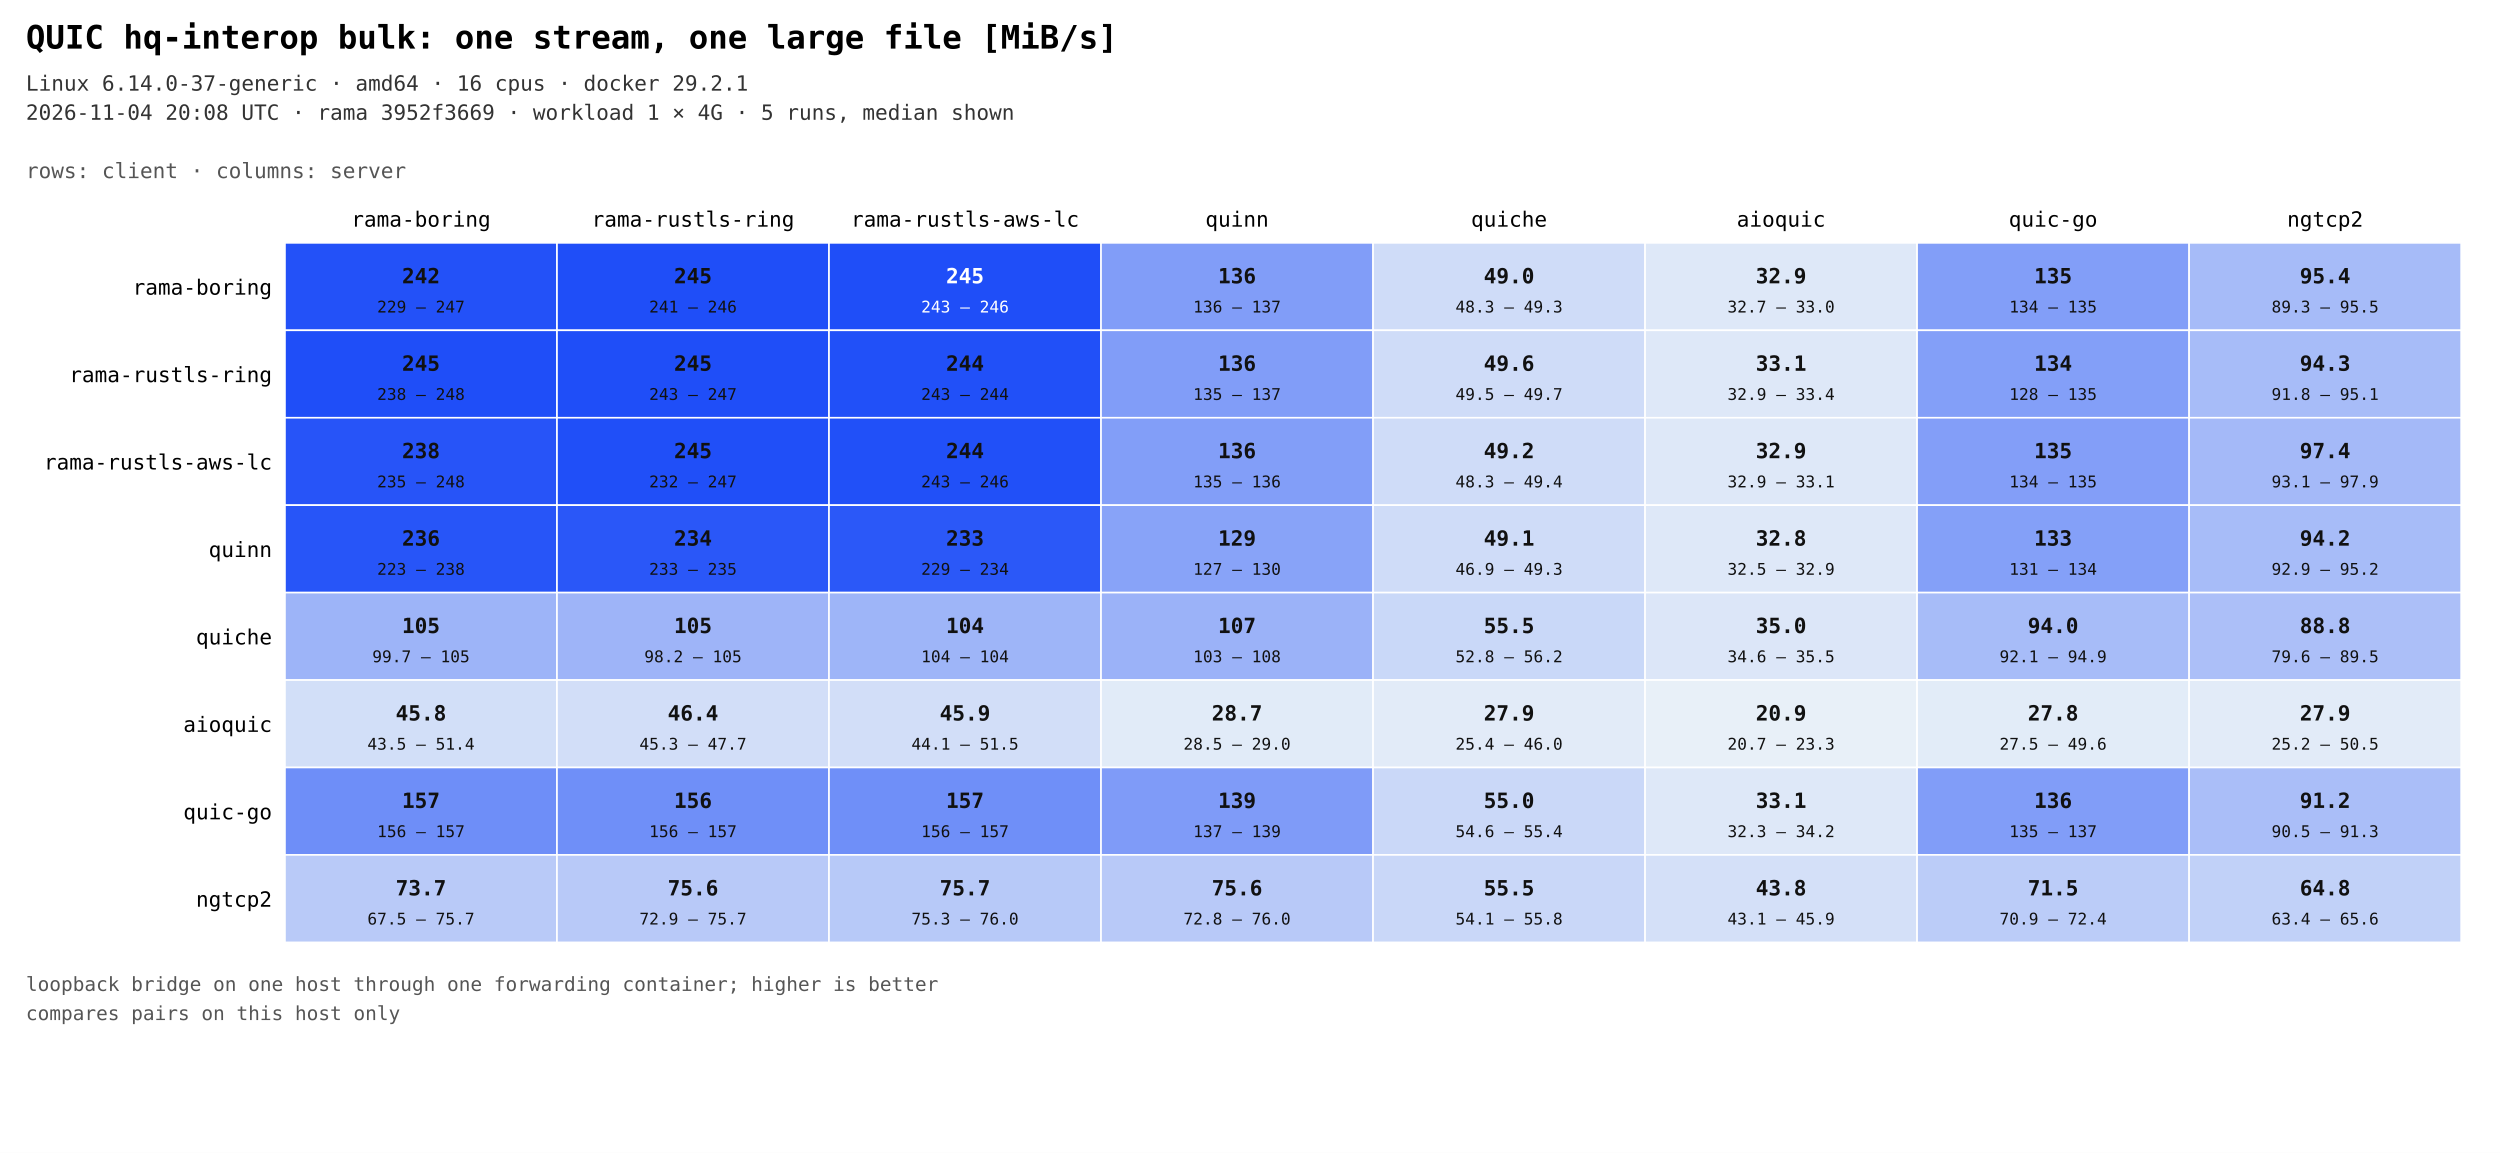
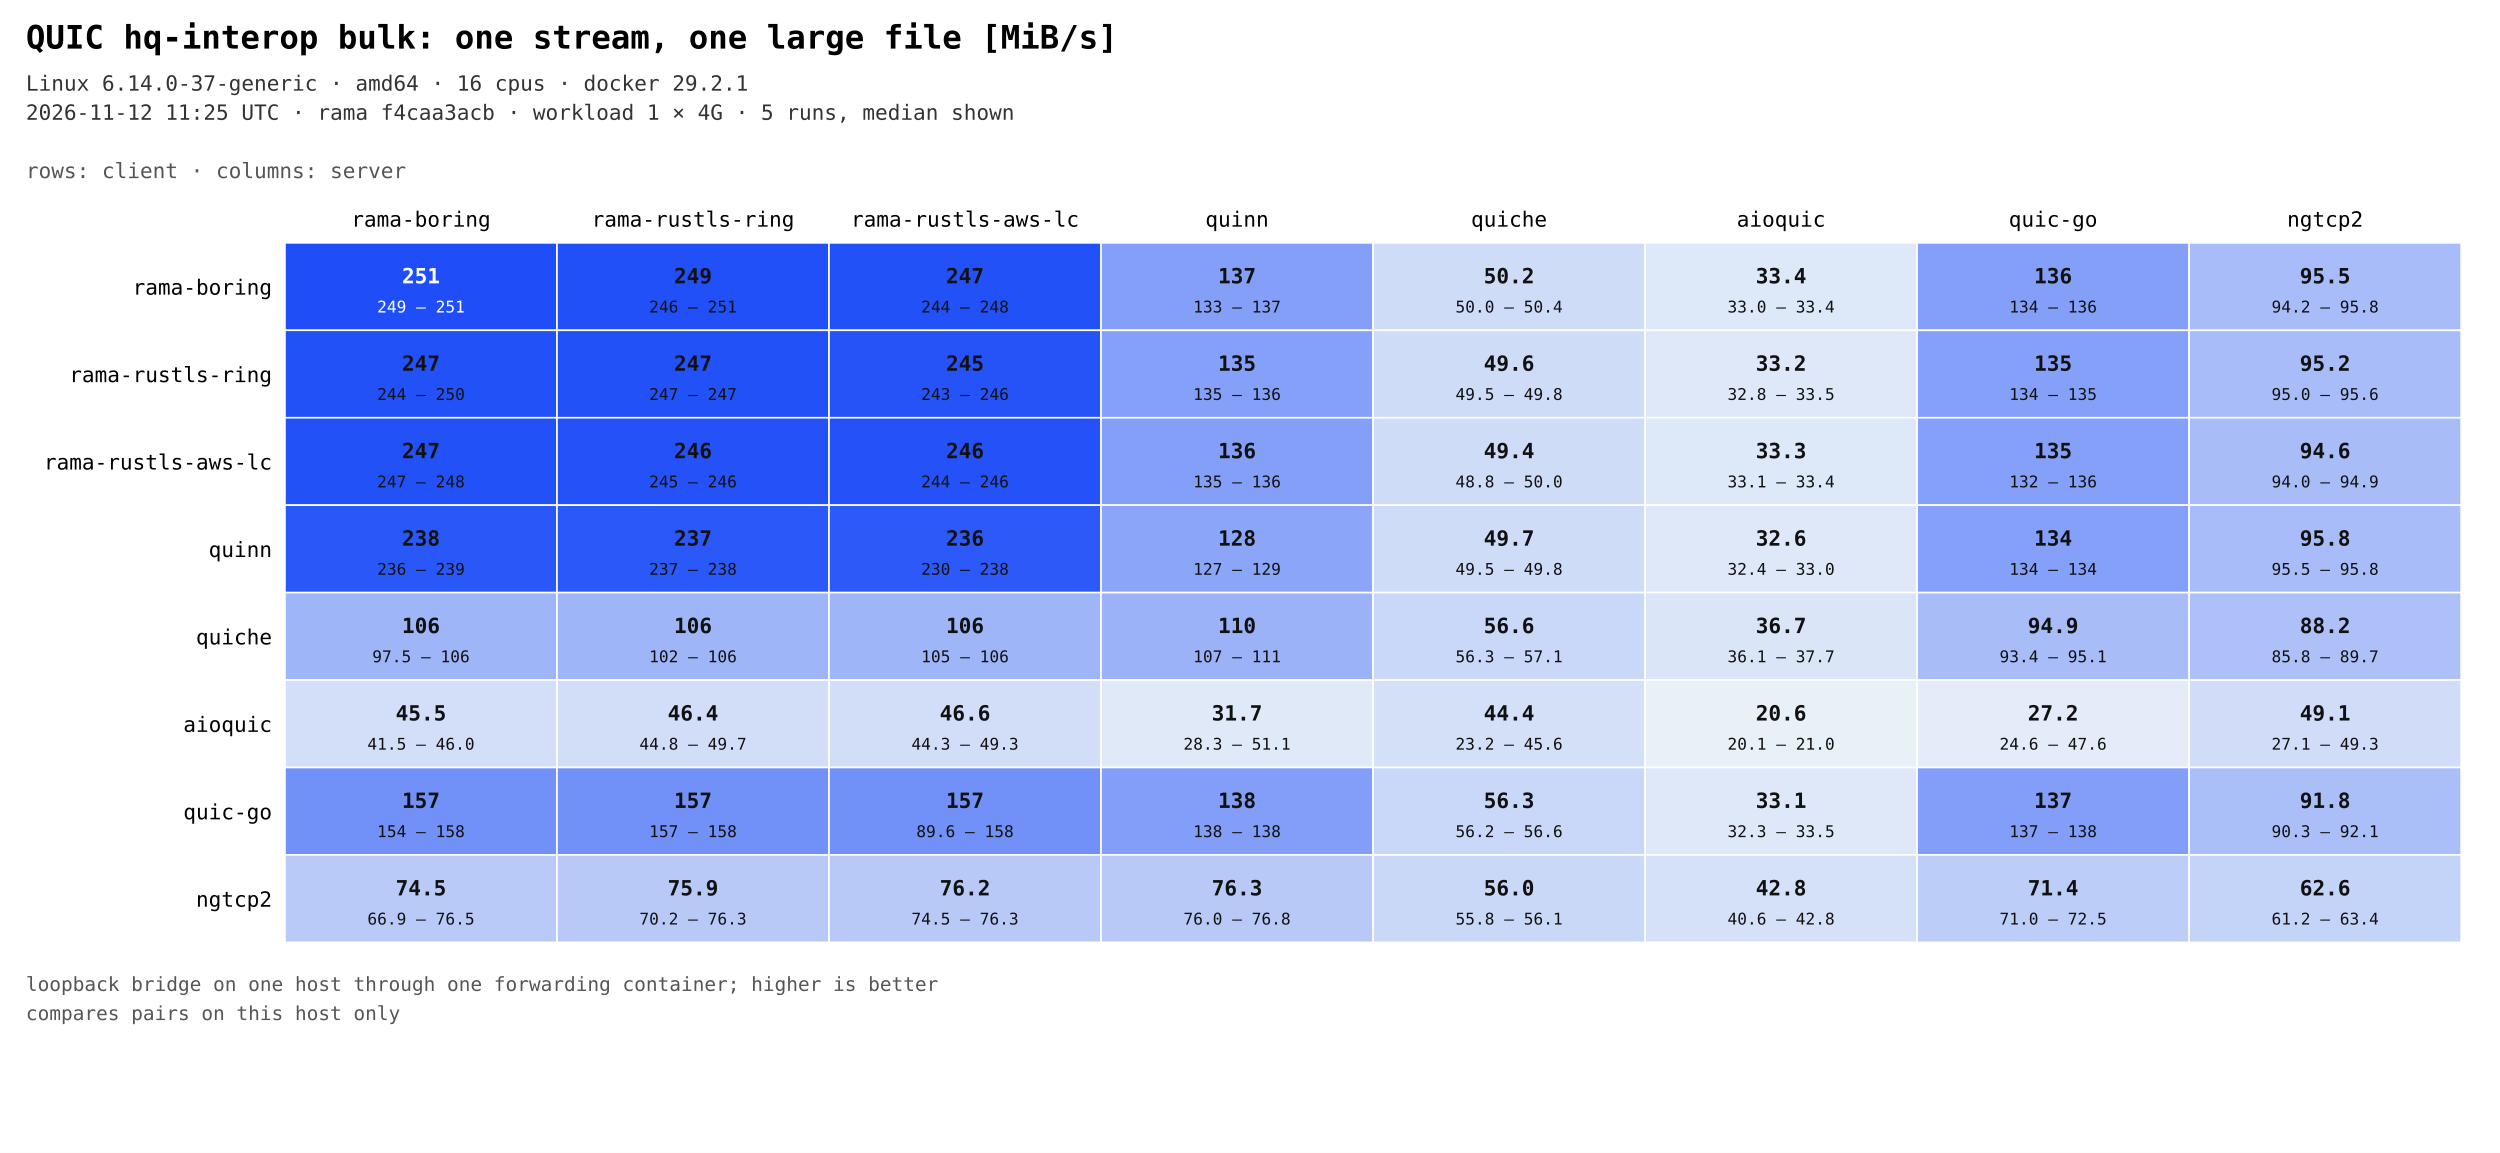
<svg xmlns="http://www.w3.org/2000/svg" width="1544" height="712" viewBox="0 0 1544 712" font-family="ui-monospace, SFMono-Regular, Menlo, monospace" font-size="13">
  <rect width="1544" height="712" fill="#ffffff" />
  <defs>
    <pattern id="na" width="8" height="8" patternUnits="userSpaceOnUse" patternTransform="rotate(45)">
      <line x1="0" y1="0" x2="0" y2="8" stroke="#c8c8c8" stroke-width="2" />
    </pattern>
  </defs>
  <text x="16" y="30" font-size="20" font-weight="bold">QUIC hq-interop bulk: one stream, one large file [MiB/s]</text>
  <text x="16" y="56" fill="#333">Linux 6.14.0-37-generic · amd64 · 16 cpus · docker 29.2.1</text>
-   <text x="16" y="74" fill="#333">2026-11-04 20:08 UTC · rama 3952f3669 · workload 1 × 4G · 5 runs, median shown</text>
+   <text x="16" y="74" fill="#333">2026-11-12 11:25 UTC · rama f4caa3acb · workload 1 × 4G · 5 runs, median shown</text>
  <text x="16" y="110" fill="#555">rows: client · columns: server</text>
  <text x="260" y="140" text-anchor="middle">rama-boring</text>
  <text x="428" y="140" text-anchor="middle">rama-rustls-ring</text>
  <text x="596" y="140" text-anchor="middle">rama-rustls-aws-lc</text>
  <text x="764" y="140" text-anchor="middle">quinn</text>
  <text x="932" y="140" text-anchor="middle">quiche</text>
  <text x="1100" y="140" text-anchor="middle">aioquic</text>
  <text x="1268" y="140" text-anchor="middle">quic-go</text>
  <text x="1436" y="140" text-anchor="middle">ngtcp2</text>
  <text x="168" y="182" text-anchor="end">rama-boring</text>
-   <rect x="176" y="150" width="168" height="54" fill="#2351f8" stroke="#fff" />
-   <text x="260" y="175" text-anchor="middle" font-weight="bold" fill="#111">242</text>
-   <text x="260" y="193" text-anchor="middle" font-size="10" fill="#111">229 – 247</text>
-   <rect x="344" y="150" width="168" height="54" fill="#1f4ef8" stroke="#fff" />
-   <text x="428" y="175" text-anchor="middle" font-weight="bold" fill="#111">245</text>
-   <text x="428" y="193" text-anchor="middle" font-size="10" fill="#111">241 – 246</text>
-   <rect x="512" y="150" width="168" height="54" fill="#1f4ef8" stroke="#fff" />
-   <text x="596" y="175" text-anchor="middle" font-weight="bold" fill="#fff">245</text>
-   <text x="596" y="193" text-anchor="middle" font-size="10" fill="#fff">243 – 246</text>
-   <rect x="680" y="150" width="168" height="54" fill="#819df8" stroke="#fff" />
-   <text x="764" y="175" text-anchor="middle" font-weight="bold" fill="#111">136</text>
-   <text x="764" y="193" text-anchor="middle" font-size="10" fill="#111">136 – 137</text>
+   <rect x="176" y="150" width="168" height="54" fill="#1f4ef8" stroke="#fff" />
+   <text x="260" y="175" text-anchor="middle" font-weight="bold" fill="#fff">251</text>
+   <text x="260" y="193" text-anchor="middle" font-size="10" fill="#fff">249 – 251</text>
+   <rect x="344" y="150" width="168" height="54" fill="#2150f8" stroke="#fff" />
+   <text x="428" y="175" text-anchor="middle" font-weight="bold" fill="#111">249</text>
+   <text x="428" y="193" text-anchor="middle" font-size="10" fill="#111">246 – 251</text>
+   <rect x="512" y="150" width="168" height="54" fill="#2251f8" stroke="#fff" />
+   <text x="596" y="175" text-anchor="middle" font-weight="bold" fill="#111">247</text>
+   <text x="596" y="193" text-anchor="middle" font-size="10" fill="#111">244 – 248</text>
+   <rect x="680" y="150" width="168" height="54" fill="#839ff8" stroke="#fff" />
+   <text x="764" y="175" text-anchor="middle" font-weight="bold" fill="#111">137</text>
+   <text x="764" y="193" text-anchor="middle" font-size="10" fill="#111">133 – 137</text>
  <rect x="848" y="150" width="168" height="54" fill="#cfdcf8" stroke="#fff" />
-   <text x="932" y="175" text-anchor="middle" font-weight="bold" fill="#111">49.0</text>
-   <text x="932" y="193" text-anchor="middle" font-size="10" fill="#111">48.3 – 49.3</text>
-   <rect x="1016" y="150" width="168" height="54" fill="#dee8f8" stroke="#fff" />
-   <text x="1100" y="175" text-anchor="middle" font-weight="bold" fill="#111">32.9</text>
-   <text x="1100" y="193" text-anchor="middle" font-size="10" fill="#111">32.7 – 33.0</text>
-   <rect x="1184" y="150" width="168" height="54" fill="#829ef8" stroke="#fff" />
-   <text x="1268" y="175" text-anchor="middle" font-weight="bold" fill="#111">135</text>
-   <text x="1268" y="193" text-anchor="middle" font-size="10" fill="#111">134 – 135</text>
-   <rect x="1352" y="150" width="168" height="54" fill="#a6bbf8" stroke="#fff" />
-   <text x="1436" y="175" text-anchor="middle" font-weight="bold" fill="#111">95.4</text>
-   <text x="1436" y="193" text-anchor="middle" font-size="10" fill="#111">89.3 – 95.5</text>
+   <text x="932" y="175" text-anchor="middle" font-weight="bold" fill="#111">50.2</text>
+   <text x="932" y="193" text-anchor="middle" font-size="10" fill="#111">50.0 – 50.4</text>
+   <rect x="1016" y="150" width="168" height="54" fill="#dde8f8" stroke="#fff" />
+   <text x="1100" y="175" text-anchor="middle" font-weight="bold" fill="#111">33.4</text>
+   <text x="1100" y="193" text-anchor="middle" font-size="10" fill="#111">33.0 – 33.4</text>
+   <rect x="1184" y="150" width="168" height="54" fill="#849ff8" stroke="#fff" />
+   <text x="1268" y="175" text-anchor="middle" font-weight="bold" fill="#111">136</text>
+   <text x="1268" y="193" text-anchor="middle" font-size="10" fill="#111">134 – 136</text>
+   <rect x="1352" y="150" width="168" height="54" fill="#a7bcf8" stroke="#fff" />
+   <text x="1436" y="175" text-anchor="middle" font-weight="bold" fill="#111">95.5</text>
+   <text x="1436" y="193" text-anchor="middle" font-size="10" fill="#111">94.2 – 95.8</text>
  <text x="168" y="236" text-anchor="end">rama-rustls-ring</text>
-   <rect x="176" y="204" width="168" height="54" fill="#1f4ef8" stroke="#fff" />
-   <text x="260" y="229" text-anchor="middle" font-weight="bold" fill="#111">245</text>
-   <text x="260" y="247" text-anchor="middle" font-size="10" fill="#111">238 – 248</text>
-   <rect x="344" y="204" width="168" height="54" fill="#1f4ef8" stroke="#fff" />
-   <text x="428" y="229" text-anchor="middle" font-weight="bold" fill="#111">245</text>
-   <text x="428" y="247" text-anchor="middle" font-size="10" fill="#111">243 – 247</text>
-   <rect x="512" y="204" width="168" height="54" fill="#2150f8" stroke="#fff" />
-   <text x="596" y="229" text-anchor="middle" font-weight="bold" fill="#111">244</text>
-   <text x="596" y="247" text-anchor="middle" font-size="10" fill="#111">243 – 244</text>
-   <rect x="680" y="204" width="168" height="54" fill="#819df8" stroke="#fff" />
-   <text x="764" y="229" text-anchor="middle" font-weight="bold" fill="#111">136</text>
-   <text x="764" y="247" text-anchor="middle" font-size="10" fill="#111">135 – 137</text>
+   <rect x="176" y="204" width="168" height="54" fill="#2351f8" stroke="#fff" />
+   <text x="260" y="229" text-anchor="middle" font-weight="bold" fill="#111">247</text>
+   <text x="260" y="247" text-anchor="middle" font-size="10" fill="#111">244 – 250</text>
+   <rect x="344" y="204" width="168" height="54" fill="#2251f8" stroke="#fff" />
+   <text x="428" y="229" text-anchor="middle" font-weight="bold" fill="#111">247</text>
+   <text x="428" y="247" text-anchor="middle" font-size="10" fill="#111">247 – 247</text>
+   <rect x="512" y="204" width="168" height="54" fill="#2553f8" stroke="#fff" />
+   <text x="596" y="229" text-anchor="middle" font-weight="bold" fill="#111">245</text>
+   <text x="596" y="247" text-anchor="middle" font-size="10" fill="#111">243 – 246</text>
+   <rect x="680" y="204" width="168" height="54" fill="#84a0f8" stroke="#fff" />
+   <text x="764" y="229" text-anchor="middle" font-weight="bold" fill="#111">135</text>
+   <text x="764" y="247" text-anchor="middle" font-size="10" fill="#111">135 – 136</text>
  <rect x="848" y="204" width="168" height="54" fill="#cfdcf8" stroke="#fff" />
  <text x="932" y="229" text-anchor="middle" font-weight="bold" fill="#111">49.6</text>
-   <text x="932" y="247" text-anchor="middle" font-size="10" fill="#111">49.5 – 49.7</text>
+   <text x="932" y="247" text-anchor="middle" font-size="10" fill="#111">49.5 – 49.8</text>
  <rect x="1016" y="204" width="168" height="54" fill="#dee8f8" stroke="#fff" />
-   <text x="1100" y="229" text-anchor="middle" font-weight="bold" fill="#111">33.1</text>
-   <text x="1100" y="247" text-anchor="middle" font-size="10" fill="#111">32.9 – 33.4</text>
-   <rect x="1184" y="204" width="168" height="54" fill="#839ff8" stroke="#fff" />
-   <text x="1268" y="229" text-anchor="middle" font-weight="bold" fill="#111">134</text>
-   <text x="1268" y="247" text-anchor="middle" font-size="10" fill="#111">128 – 135</text>
+   <text x="1100" y="229" text-anchor="middle" font-weight="bold" fill="#111">33.2</text>
+   <text x="1100" y="247" text-anchor="middle" font-size="10" fill="#111">32.8 – 33.5</text>
+   <rect x="1184" y="204" width="168" height="54" fill="#85a0f8" stroke="#fff" />
+   <text x="1268" y="229" text-anchor="middle" font-weight="bold" fill="#111">135</text>
+   <text x="1268" y="247" text-anchor="middle" font-size="10" fill="#111">134 – 135</text>
  <rect x="1352" y="204" width="168" height="54" fill="#a7bcf8" stroke="#fff" />
-   <text x="1436" y="229" text-anchor="middle" font-weight="bold" fill="#111">94.3</text>
-   <text x="1436" y="247" text-anchor="middle" font-size="10" fill="#111">91.8 – 95.1</text>
+   <text x="1436" y="229" text-anchor="middle" font-weight="bold" fill="#111">95.2</text>
+   <text x="1436" y="247" text-anchor="middle" font-size="10" fill="#111">95.0 – 95.6</text>
  <text x="168" y="290" text-anchor="end">rama-rustls-aws-lc</text>
-   <rect x="176" y="258" width="168" height="54" fill="#2754f8" stroke="#fff" />
-   <text x="260" y="283" text-anchor="middle" font-weight="bold" fill="#111">238</text>
-   <text x="260" y="301" text-anchor="middle" font-size="10" fill="#111">235 – 248</text>
-   <rect x="344" y="258" width="168" height="54" fill="#204ff8" stroke="#fff" />
-   <text x="428" y="283" text-anchor="middle" font-weight="bold" fill="#111">245</text>
-   <text x="428" y="301" text-anchor="middle" font-size="10" fill="#111">232 – 247</text>
-   <rect x="512" y="258" width="168" height="54" fill="#2150f8" stroke="#fff" />
-   <text x="596" y="283" text-anchor="middle" font-weight="bold" fill="#111">244</text>
-   <text x="596" y="301" text-anchor="middle" font-size="10" fill="#111">243 – 246</text>
-   <rect x="680" y="258" width="168" height="54" fill="#829ef8" stroke="#fff" />
+   <rect x="176" y="258" width="168" height="54" fill="#2251f8" stroke="#fff" />
+   <text x="260" y="283" text-anchor="middle" font-weight="bold" fill="#111">247</text>
+   <text x="260" y="301" text-anchor="middle" font-size="10" fill="#111">247 – 248</text>
+   <rect x="344" y="258" width="168" height="54" fill="#2452f8" stroke="#fff" />
+   <text x="428" y="283" text-anchor="middle" font-weight="bold" fill="#111">246</text>
+   <text x="428" y="301" text-anchor="middle" font-size="10" fill="#111">245 – 246</text>
+   <rect x="512" y="258" width="168" height="54" fill="#2452f8" stroke="#fff" />
+   <text x="596" y="283" text-anchor="middle" font-weight="bold" fill="#111">246</text>
+   <text x="596" y="301" text-anchor="middle" font-size="10" fill="#111">244 – 246</text>
+   <rect x="680" y="258" width="168" height="54" fill="#849ff8" stroke="#fff" />
  <text x="764" y="283" text-anchor="middle" font-weight="bold" fill="#111">136</text>
  <text x="764" y="301" text-anchor="middle" font-size="10" fill="#111">135 – 136</text>
  <rect x="848" y="258" width="168" height="54" fill="#cfdcf8" stroke="#fff" />
-   <text x="932" y="283" text-anchor="middle" font-weight="bold" fill="#111">49.2</text>
-   <text x="932" y="301" text-anchor="middle" font-size="10" fill="#111">48.3 – 49.4</text>
-   <rect x="1016" y="258" width="168" height="54" fill="#dee8f8" stroke="#fff" />
-   <text x="1100" y="283" text-anchor="middle" font-weight="bold" fill="#111">32.9</text>
-   <text x="1100" y="301" text-anchor="middle" font-size="10" fill="#111">32.9 – 33.1</text>
-   <rect x="1184" y="258" width="168" height="54" fill="#839ef8" stroke="#fff" />
+   <text x="932" y="283" text-anchor="middle" font-weight="bold" fill="#111">49.4</text>
+   <text x="932" y="301" text-anchor="middle" font-size="10" fill="#111">48.8 – 50.0</text>
+   <rect x="1016" y="258" width="168" height="54" fill="#dde8f8" stroke="#fff" />
+   <text x="1100" y="283" text-anchor="middle" font-weight="bold" fill="#111">33.3</text>
+   <text x="1100" y="301" text-anchor="middle" font-size="10" fill="#111">33.1 – 33.4</text>
+   <rect x="1184" y="258" width="168" height="54" fill="#84a0f8" stroke="#fff" />
  <text x="1268" y="283" text-anchor="middle" font-weight="bold" fill="#111">135</text>
-   <text x="1268" y="301" text-anchor="middle" font-size="10" fill="#111">134 – 135</text>
-   <rect x="1352" y="258" width="168" height="54" fill="#a4b9f8" stroke="#fff" />
-   <text x="1436" y="283" text-anchor="middle" font-weight="bold" fill="#111">97.4</text>
-   <text x="1436" y="301" text-anchor="middle" font-size="10" fill="#111">93.1 – 97.9</text>
+   <text x="1268" y="301" text-anchor="middle" font-size="10" fill="#111">132 – 136</text>
+   <rect x="1352" y="258" width="168" height="54" fill="#a8bcf8" stroke="#fff" />
+   <text x="1436" y="283" text-anchor="middle" font-weight="bold" fill="#111">94.6</text>
+   <text x="1436" y="301" text-anchor="middle" font-size="10" fill="#111">94.0 – 94.9</text>
  <text x="168" y="344" text-anchor="end">quinn</text>
-   <rect x="176" y="312" width="168" height="54" fill="#2755f8" stroke="#fff" />
-   <text x="260" y="337" text-anchor="middle" font-weight="bold" fill="#111">236</text>
-   <text x="260" y="355" text-anchor="middle" font-size="10" fill="#111">223 – 238</text>
-   <rect x="344" y="312" width="168" height="54" fill="#2a57f8" stroke="#fff" />
-   <text x="428" y="337" text-anchor="middle" font-weight="bold" fill="#111">234</text>
-   <text x="428" y="355" text-anchor="middle" font-size="10" fill="#111">233 – 235</text>
-   <rect x="512" y="312" width="168" height="54" fill="#2b58f8" stroke="#fff" />
-   <text x="596" y="337" text-anchor="middle" font-weight="bold" fill="#111">233</text>
-   <text x="596" y="355" text-anchor="middle" font-size="10" fill="#111">229 – 234</text>
-   <rect x="680" y="312" width="168" height="54" fill="#88a3f8" stroke="#fff" />
-   <text x="764" y="337" text-anchor="middle" font-weight="bold" fill="#111">129</text>
-   <text x="764" y="355" text-anchor="middle" font-size="10" fill="#111">127 – 130</text>
+   <rect x="176" y="312" width="168" height="54" fill="#2a57f8" stroke="#fff" />
+   <text x="260" y="337" text-anchor="middle" font-weight="bold" fill="#111">238</text>
+   <text x="260" y="355" text-anchor="middle" font-size="10" fill="#111">236 – 239</text>
+   <rect x="344" y="312" width="168" height="54" fill="#2b58f8" stroke="#fff" />
+   <text x="428" y="337" text-anchor="middle" font-weight="bold" fill="#111">237</text>
+   <text x="428" y="355" text-anchor="middle" font-size="10" fill="#111">237 – 238</text>
+   <rect x="512" y="312" width="168" height="54" fill="#2d59f8" stroke="#fff" />
+   <text x="596" y="337" text-anchor="middle" font-weight="bold" fill="#111">236</text>
+   <text x="596" y="355" text-anchor="middle" font-size="10" fill="#111">230 – 238</text>
+   <rect x="680" y="312" width="168" height="54" fill="#8ba5f8" stroke="#fff" />
+   <text x="764" y="337" text-anchor="middle" font-weight="bold" fill="#111">128</text>
+   <text x="764" y="355" text-anchor="middle" font-size="10" fill="#111">127 – 129</text>
  <rect x="848" y="312" width="168" height="54" fill="#cfdcf8" stroke="#fff" />
-   <text x="932" y="337" text-anchor="middle" font-weight="bold" fill="#111">49.1</text>
-   <text x="932" y="355" text-anchor="middle" font-size="10" fill="#111">46.9 – 49.3</text>
+   <text x="932" y="337" text-anchor="middle" font-weight="bold" fill="#111">49.7</text>
+   <text x="932" y="355" text-anchor="middle" font-size="10" fill="#111">49.5 – 49.8</text>
  <rect x="1016" y="312" width="168" height="54" fill="#dee8f8" stroke="#fff" />
-   <text x="1100" y="337" text-anchor="middle" font-weight="bold" fill="#111">32.8</text>
-   <text x="1100" y="355" text-anchor="middle" font-size="10" fill="#111">32.5 – 32.9</text>
-   <rect x="1184" y="312" width="168" height="54" fill="#84a0f8" stroke="#fff" />
-   <text x="1268" y="337" text-anchor="middle" font-weight="bold" fill="#111">133</text>
-   <text x="1268" y="355" text-anchor="middle" font-size="10" fill="#111">131 – 134</text>
+   <text x="1100" y="337" text-anchor="middle" font-weight="bold" fill="#111">32.6</text>
+   <text x="1100" y="355" text-anchor="middle" font-size="10" fill="#111">32.4 – 33.0</text>
+   <rect x="1184" y="312" width="168" height="54" fill="#85a0f8" stroke="#fff" />
+   <text x="1268" y="337" text-anchor="middle" font-weight="bold" fill="#111">134</text>
+   <text x="1268" y="355" text-anchor="middle" font-size="10" fill="#111">134 – 134</text>
  <rect x="1352" y="312" width="168" height="54" fill="#a7bcf8" stroke="#fff" />
-   <text x="1436" y="337" text-anchor="middle" font-weight="bold" fill="#111">94.2</text>
-   <text x="1436" y="355" text-anchor="middle" font-size="10" fill="#111">92.9 – 95.2</text>
+   <text x="1436" y="337" text-anchor="middle" font-weight="bold" fill="#111">95.8</text>
+   <text x="1436" y="355" text-anchor="middle" font-size="10" fill="#111">95.5 – 95.8</text>
  <text x="168" y="398" text-anchor="end">quiche</text>
-   <rect x="176" y="366" width="168" height="54" fill="#9db4f8" stroke="#fff" />
-   <text x="260" y="391" text-anchor="middle" font-weight="bold" fill="#111">105</text>
-   <text x="260" y="409" text-anchor="middle" font-size="10" fill="#111">99.7 – 105</text>
-   <rect x="344" y="366" width="168" height="54" fill="#9eb4f8" stroke="#fff" />
-   <text x="428" y="391" text-anchor="middle" font-weight="bold" fill="#111">105</text>
-   <text x="428" y="409" text-anchor="middle" font-size="10" fill="#111">98.2 – 105</text>
+   <rect x="176" y="366" width="168" height="54" fill="#9eb5f8" stroke="#fff" />
+   <text x="260" y="391" text-anchor="middle" font-weight="bold" fill="#111">106</text>
+   <text x="260" y="409" text-anchor="middle" font-size="10" fill="#111">97.5 – 106</text>
+   <rect x="344" y="366" width="168" height="54" fill="#9eb5f8" stroke="#fff" />
+   <text x="428" y="391" text-anchor="middle" font-weight="bold" fill="#111">106</text>
+   <text x="428" y="409" text-anchor="middle" font-size="10" fill="#111">102 – 106</text>
  <rect x="512" y="366" width="168" height="54" fill="#9eb5f8" stroke="#fff" />
-   <text x="596" y="391" text-anchor="middle" font-weight="bold" fill="#111">104</text>
-   <text x="596" y="409" text-anchor="middle" font-size="10" fill="#111">104 – 104</text>
+   <text x="596" y="391" text-anchor="middle" font-weight="bold" fill="#111">106</text>
+   <text x="596" y="409" text-anchor="middle" font-size="10" fill="#111">105 – 106</text>
  <rect x="680" y="366" width="168" height="54" fill="#9bb2f8" stroke="#fff" />
-   <text x="764" y="391" text-anchor="middle" font-weight="bold" fill="#111">107</text>
-   <text x="764" y="409" text-anchor="middle" font-size="10" fill="#111">103 – 108</text>
-   <rect x="848" y="366" width="168" height="54" fill="#c9d8f8" stroke="#fff" />
-   <text x="932" y="391" text-anchor="middle" font-weight="bold" fill="#111">55.5</text>
-   <text x="932" y="409" text-anchor="middle" font-size="10" fill="#111">52.8 – 56.2</text>
-   <rect x="1016" y="366" width="168" height="54" fill="#dce6f8" stroke="#fff" />
-   <text x="1100" y="391" text-anchor="middle" font-weight="bold" fill="#111">35.0</text>
-   <text x="1100" y="409" text-anchor="middle" font-size="10" fill="#111">34.6 – 35.5</text>
-   <rect x="1184" y="366" width="168" height="54" fill="#a7bcf8" stroke="#fff" />
-   <text x="1268" y="391" text-anchor="middle" font-weight="bold" fill="#111">94.0</text>
-   <text x="1268" y="409" text-anchor="middle" font-size="10" fill="#111">92.1 – 94.9</text>
-   <rect x="1352" y="366" width="168" height="54" fill="#acbff8" stroke="#fff" />
-   <text x="1436" y="391" text-anchor="middle" font-weight="bold" fill="#111">88.8</text>
-   <text x="1436" y="409" text-anchor="middle" font-size="10" fill="#111">79.6 – 89.5</text>
+   <text x="764" y="391" text-anchor="middle" font-weight="bold" fill="#111">110</text>
+   <text x="764" y="409" text-anchor="middle" font-size="10" fill="#111">107 – 111</text>
+   <rect x="848" y="366" width="168" height="54" fill="#c9d7f8" stroke="#fff" />
+   <text x="932" y="391" text-anchor="middle" font-weight="bold" fill="#111">56.6</text>
+   <text x="932" y="409" text-anchor="middle" font-size="10" fill="#111">56.3 – 57.1</text>
+   <rect x="1016" y="366" width="168" height="54" fill="#dae5f8" stroke="#fff" />
+   <text x="1100" y="391" text-anchor="middle" font-weight="bold" fill="#111">36.7</text>
+   <text x="1100" y="409" text-anchor="middle" font-size="10" fill="#111">36.1 – 37.7</text>
+   <rect x="1184" y="366" width="168" height="54" fill="#a8bcf8" stroke="#fff" />
+   <text x="1268" y="391" text-anchor="middle" font-weight="bold" fill="#111">94.9</text>
+   <text x="1268" y="409" text-anchor="middle" font-size="10" fill="#111">93.4 – 95.1</text>
+   <rect x="1352" y="366" width="168" height="54" fill="#adc1f8" stroke="#fff" />
+   <text x="1436" y="391" text-anchor="middle" font-weight="bold" fill="#111">88.2</text>
+   <text x="1436" y="409" text-anchor="middle" font-size="10" fill="#111">85.8 – 89.7</text>
  <text x="168" y="452" text-anchor="end">aioquic</text>
-   <rect x="176" y="420" width="168" height="54" fill="#d2dff8" stroke="#fff" />
-   <text x="260" y="445" text-anchor="middle" font-weight="bold" fill="#111">45.8</text>
-   <text x="260" y="463" text-anchor="middle" font-size="10" fill="#111">43.5 – 51.4</text>
+   <rect x="176" y="420" width="168" height="54" fill="#d3dff8" stroke="#fff" />
+   <text x="260" y="445" text-anchor="middle" font-weight="bold" fill="#111">45.5</text>
+   <text x="260" y="463" text-anchor="middle" font-size="10" fill="#111">41.5 – 46.0</text>
  <rect x="344" y="420" width="168" height="54" fill="#d2def8" stroke="#fff" />
  <text x="428" y="445" text-anchor="middle" font-weight="bold" fill="#111">46.4</text>
-   <text x="428" y="463" text-anchor="middle" font-size="10" fill="#111">45.3 – 47.7</text>
+   <text x="428" y="463" text-anchor="middle" font-size="10" fill="#111">44.8 – 49.7</text>
  <rect x="512" y="420" width="168" height="54" fill="#d2def8" stroke="#fff" />
-   <text x="596" y="445" text-anchor="middle" font-weight="bold" fill="#111">45.9</text>
-   <text x="596" y="463" text-anchor="middle" font-size="10" fill="#111">44.1 – 51.5</text>
-   <rect x="680" y="420" width="168" height="54" fill="#e1ebf8" stroke="#fff" />
-   <text x="764" y="445" text-anchor="middle" font-weight="bold" fill="#111">28.7</text>
-   <text x="764" y="463" text-anchor="middle" font-size="10" fill="#111">28.5 – 29.0</text>
-   <rect x="848" y="420" width="168" height="54" fill="#e2ebf8" stroke="#fff" />
-   <text x="932" y="445" text-anchor="middle" font-weight="bold" fill="#111">27.9</text>
-   <text x="932" y="463" text-anchor="middle" font-size="10" fill="#111">25.4 – 46.0</text>
+   <text x="596" y="445" text-anchor="middle" font-weight="bold" fill="#111">46.6</text>
+   <text x="596" y="463" text-anchor="middle" font-size="10" fill="#111">44.3 – 49.3</text>
+   <rect x="680" y="420" width="168" height="54" fill="#dfe9f8" stroke="#fff" />
+   <text x="764" y="445" text-anchor="middle" font-weight="bold" fill="#111">31.7</text>
+   <text x="764" y="463" text-anchor="middle" font-size="10" fill="#111">28.3 – 51.1</text>
+   <rect x="848" y="420" width="168" height="54" fill="#d4e0f8" stroke="#fff" />
+   <text x="932" y="445" text-anchor="middle" font-weight="bold" fill="#111">44.4</text>
+   <text x="932" y="463" text-anchor="middle" font-size="10" fill="#111">23.2 – 45.6</text>
  <rect x="1016" y="420" width="168" height="54" fill="#e8f0f8" stroke="#fff" />
-   <text x="1100" y="445" text-anchor="middle" font-weight="bold" fill="#111">20.9</text>
-   <text x="1100" y="463" text-anchor="middle" font-size="10" fill="#111">20.7 – 23.3</text>
-   <rect x="1184" y="420" width="168" height="54" fill="#e2ecf8" stroke="#fff" />
-   <text x="1268" y="445" text-anchor="middle" font-weight="bold" fill="#111">27.8</text>
-   <text x="1268" y="463" text-anchor="middle" font-size="10" fill="#111">27.5 – 49.6</text>
-   <rect x="1352" y="420" width="168" height="54" fill="#e2ebf8" stroke="#fff" />
-   <text x="1436" y="445" text-anchor="middle" font-weight="bold" fill="#111">27.9</text>
-   <text x="1436" y="463" text-anchor="middle" font-size="10" fill="#111">25.2 – 50.5</text>
+   <text x="1100" y="445" text-anchor="middle" font-weight="bold" fill="#111">20.6</text>
+   <text x="1100" y="463" text-anchor="middle" font-size="10" fill="#111">20.1 – 21.0</text>
+   <rect x="1184" y="420" width="168" height="54" fill="#e3ecf8" stroke="#fff" />
+   <text x="1268" y="445" text-anchor="middle" font-weight="bold" fill="#111">27.2</text>
+   <text x="1268" y="463" text-anchor="middle" font-size="10" fill="#111">24.6 – 47.6</text>
+   <rect x="1352" y="420" width="168" height="54" fill="#d0dcf8" stroke="#fff" />
+   <text x="1436" y="445" text-anchor="middle" font-weight="bold" fill="#111">49.1</text>
+   <text x="1436" y="463" text-anchor="middle" font-size="10" fill="#111">27.1 – 49.3</text>
  <text x="168" y="506" text-anchor="end">quic-go</text>
-   <rect x="176" y="474" width="168" height="54" fill="#6e8ef8" stroke="#fff" />
+   <rect x="176" y="474" width="168" height="54" fill="#7291f8" stroke="#fff" />
  <text x="260" y="499" text-anchor="middle" font-weight="bold" fill="#111">157</text>
-   <text x="260" y="517" text-anchor="middle" font-size="10" fill="#111">156 – 157</text>
-   <rect x="344" y="474" width="168" height="54" fill="#6f8ff8" stroke="#fff" />
-   <text x="428" y="499" text-anchor="middle" font-weight="bold" fill="#111">156</text>
-   <text x="428" y="517" text-anchor="middle" font-size="10" fill="#111">156 – 157</text>
-   <rect x="512" y="474" width="168" height="54" fill="#6f8ff8" stroke="#fff" />
+   <text x="260" y="517" text-anchor="middle" font-size="10" fill="#111">154 – 158</text>
+   <rect x="344" y="474" width="168" height="54" fill="#7190f8" stroke="#fff" />
+   <text x="428" y="499" text-anchor="middle" font-weight="bold" fill="#111">157</text>
+   <text x="428" y="517" text-anchor="middle" font-size="10" fill="#111">157 – 158</text>
+   <rect x="512" y="474" width="168" height="54" fill="#7190f8" stroke="#fff" />
  <text x="596" y="499" text-anchor="middle" font-weight="bold" fill="#111">157</text>
-   <text x="596" y="517" text-anchor="middle" font-size="10" fill="#111">156 – 157</text>
-   <rect x="680" y="474" width="168" height="54" fill="#7f9bf8" stroke="#fff" />
-   <text x="764" y="499" text-anchor="middle" font-weight="bold" fill="#111">139</text>
-   <text x="764" y="517" text-anchor="middle" font-size="10" fill="#111">137 – 139</text>
-   <rect x="848" y="474" width="168" height="54" fill="#cad8f8" stroke="#fff" />
-   <text x="932" y="499" text-anchor="middle" font-weight="bold" fill="#111">55.0</text>
-   <text x="932" y="517" text-anchor="middle" font-size="10" fill="#111">54.6 – 55.4</text>
+   <text x="596" y="517" text-anchor="middle" font-size="10" fill="#111">89.6 – 158</text>
+   <rect x="680" y="474" width="168" height="54" fill="#829ef8" stroke="#fff" />
+   <text x="764" y="499" text-anchor="middle" font-weight="bold" fill="#111">138</text>
+   <text x="764" y="517" text-anchor="middle" font-size="10" fill="#111">138 – 138</text>
+   <rect x="848" y="474" width="168" height="54" fill="#c9d7f8" stroke="#fff" />
+   <text x="932" y="499" text-anchor="middle" font-weight="bold" fill="#111">56.3</text>
+   <text x="932" y="517" text-anchor="middle" font-size="10" fill="#111">56.2 – 56.6</text>
  <rect x="1016" y="474" width="168" height="54" fill="#dee8f8" stroke="#fff" />
  <text x="1100" y="499" text-anchor="middle" font-weight="bold" fill="#111">33.1</text>
-   <text x="1100" y="517" text-anchor="middle" font-size="10" fill="#111">32.3 – 34.2</text>
-   <rect x="1184" y="474" width="168" height="54" fill="#819df8" stroke="#fff" />
-   <text x="1268" y="499" text-anchor="middle" font-weight="bold" fill="#111">136</text>
-   <text x="1268" y="517" text-anchor="middle" font-size="10" fill="#111">135 – 137</text>
+   <text x="1100" y="517" text-anchor="middle" font-size="10" fill="#111">32.3 – 33.5</text>
+   <rect x="1184" y="474" width="168" height="54" fill="#839ef8" stroke="#fff" />
+   <text x="1268" y="499" text-anchor="middle" font-weight="bold" fill="#111">137</text>
+   <text x="1268" y="517" text-anchor="middle" font-size="10" fill="#111">137 – 138</text>
  <rect x="1352" y="474" width="168" height="54" fill="#aabef8" stroke="#fff" />
-   <text x="1436" y="499" text-anchor="middle" font-weight="bold" fill="#111">91.2</text>
-   <text x="1436" y="517" text-anchor="middle" font-size="10" fill="#111">90.5 – 91.3</text>
+   <text x="1436" y="499" text-anchor="middle" font-weight="bold" fill="#111">91.8</text>
+   <text x="1436" y="517" text-anchor="middle" font-size="10" fill="#111">90.3 – 92.1</text>
  <text x="168" y="560" text-anchor="end">ngtcp2</text>
  <rect x="176" y="528" width="168" height="54" fill="#b9caf8" stroke="#fff" />
-   <text x="260" y="553" text-anchor="middle" font-weight="bold" fill="#111">73.7</text>
-   <text x="260" y="571" text-anchor="middle" font-size="10" fill="#111">67.5 – 75.7</text>
+   <text x="260" y="553" text-anchor="middle" font-weight="bold" fill="#111">74.5</text>
+   <text x="260" y="571" text-anchor="middle" font-size="10" fill="#111">66.9 – 76.5</text>
  <rect x="344" y="528" width="168" height="54" fill="#b8c9f8" stroke="#fff" />
-   <text x="428" y="553" text-anchor="middle" font-weight="bold" fill="#111">75.6</text>
-   <text x="428" y="571" text-anchor="middle" font-size="10" fill="#111">72.9 – 75.7</text>
-   <rect x="512" y="528" width="168" height="54" fill="#b7c9f8" stroke="#fff" />
-   <text x="596" y="553" text-anchor="middle" font-weight="bold" fill="#111">75.7</text>
-   <text x="596" y="571" text-anchor="middle" font-size="10" fill="#111">75.3 – 76.0</text>
+   <text x="428" y="553" text-anchor="middle" font-weight="bold" fill="#111">75.9</text>
+   <text x="428" y="571" text-anchor="middle" font-size="10" fill="#111">70.2 – 76.3</text>
+   <rect x="512" y="528" width="168" height="54" fill="#b8c9f8" stroke="#fff" />
+   <text x="596" y="553" text-anchor="middle" font-weight="bold" fill="#111">76.2</text>
+   <text x="596" y="571" text-anchor="middle" font-size="10" fill="#111">74.5 – 76.3</text>
  <rect x="680" y="528" width="168" height="54" fill="#b8c9f8" stroke="#fff" />
-   <text x="764" y="553" text-anchor="middle" font-weight="bold" fill="#111">75.6</text>
-   <text x="764" y="571" text-anchor="middle" font-size="10" fill="#111">72.8 – 76.0</text>
-   <rect x="848" y="528" width="168" height="54" fill="#c9d7f8" stroke="#fff" />
-   <text x="932" y="553" text-anchor="middle" font-weight="bold" fill="#111">55.5</text>
-   <text x="932" y="571" text-anchor="middle" font-size="10" fill="#111">54.1 – 55.8</text>
-   <rect x="1016" y="528" width="168" height="54" fill="#d4e0f8" stroke="#fff" />
-   <text x="1100" y="553" text-anchor="middle" font-weight="bold" fill="#111">43.8</text>
-   <text x="1100" y="571" text-anchor="middle" font-size="10" fill="#111">43.1 – 45.9</text>
-   <rect x="1184" y="528" width="168" height="54" fill="#bbccf8" stroke="#fff" />
-   <text x="1268" y="553" text-anchor="middle" font-weight="bold" fill="#111">71.5</text>
-   <text x="1268" y="571" text-anchor="middle" font-size="10" fill="#111">70.9 – 72.4</text>
-   <rect x="1352" y="528" width="168" height="54" fill="#c1d1f8" stroke="#fff" />
-   <text x="1436" y="553" text-anchor="middle" font-weight="bold" fill="#111">64.8</text>
-   <text x="1436" y="571" text-anchor="middle" font-size="10" fill="#111">63.4 – 65.6</text>
+   <text x="764" y="553" text-anchor="middle" font-weight="bold" fill="#111">76.3</text>
+   <text x="764" y="571" text-anchor="middle" font-size="10" fill="#111">76.0 – 76.8</text>
+   <rect x="848" y="528" width="168" height="54" fill="#cad8f8" stroke="#fff" />
+   <text x="932" y="553" text-anchor="middle" font-weight="bold" fill="#111">56.0</text>
+   <text x="932" y="571" text-anchor="middle" font-size="10" fill="#111">55.8 – 56.1</text>
+   <rect x="1016" y="528" width="168" height="54" fill="#d5e1f8" stroke="#fff" />
+   <text x="1100" y="553" text-anchor="middle" font-weight="bold" fill="#111">42.8</text>
+   <text x="1100" y="571" text-anchor="middle" font-size="10" fill="#111">40.6 – 42.8</text>
+   <rect x="1184" y="528" width="168" height="54" fill="#bccdf8" stroke="#fff" />
+   <text x="1268" y="553" text-anchor="middle" font-weight="bold" fill="#111">71.4</text>
+   <text x="1268" y="571" text-anchor="middle" font-size="10" fill="#111">71.0 – 72.5</text>
+   <rect x="1352" y="528" width="168" height="54" fill="#c4d3f8" stroke="#fff" />
+   <text x="1436" y="553" text-anchor="middle" font-weight="bold" fill="#111">62.6</text>
+   <text x="1436" y="571" text-anchor="middle" font-size="10" fill="#111">61.2 – 63.4</text>
  <text x="16" y="612" fill="#555" font-size="12">loopback bridge on one host through one forwarding container; higher is better</text>
  <text x="16" y="630" fill="#555" font-size="12">compares pairs on this host only</text>
</svg>
